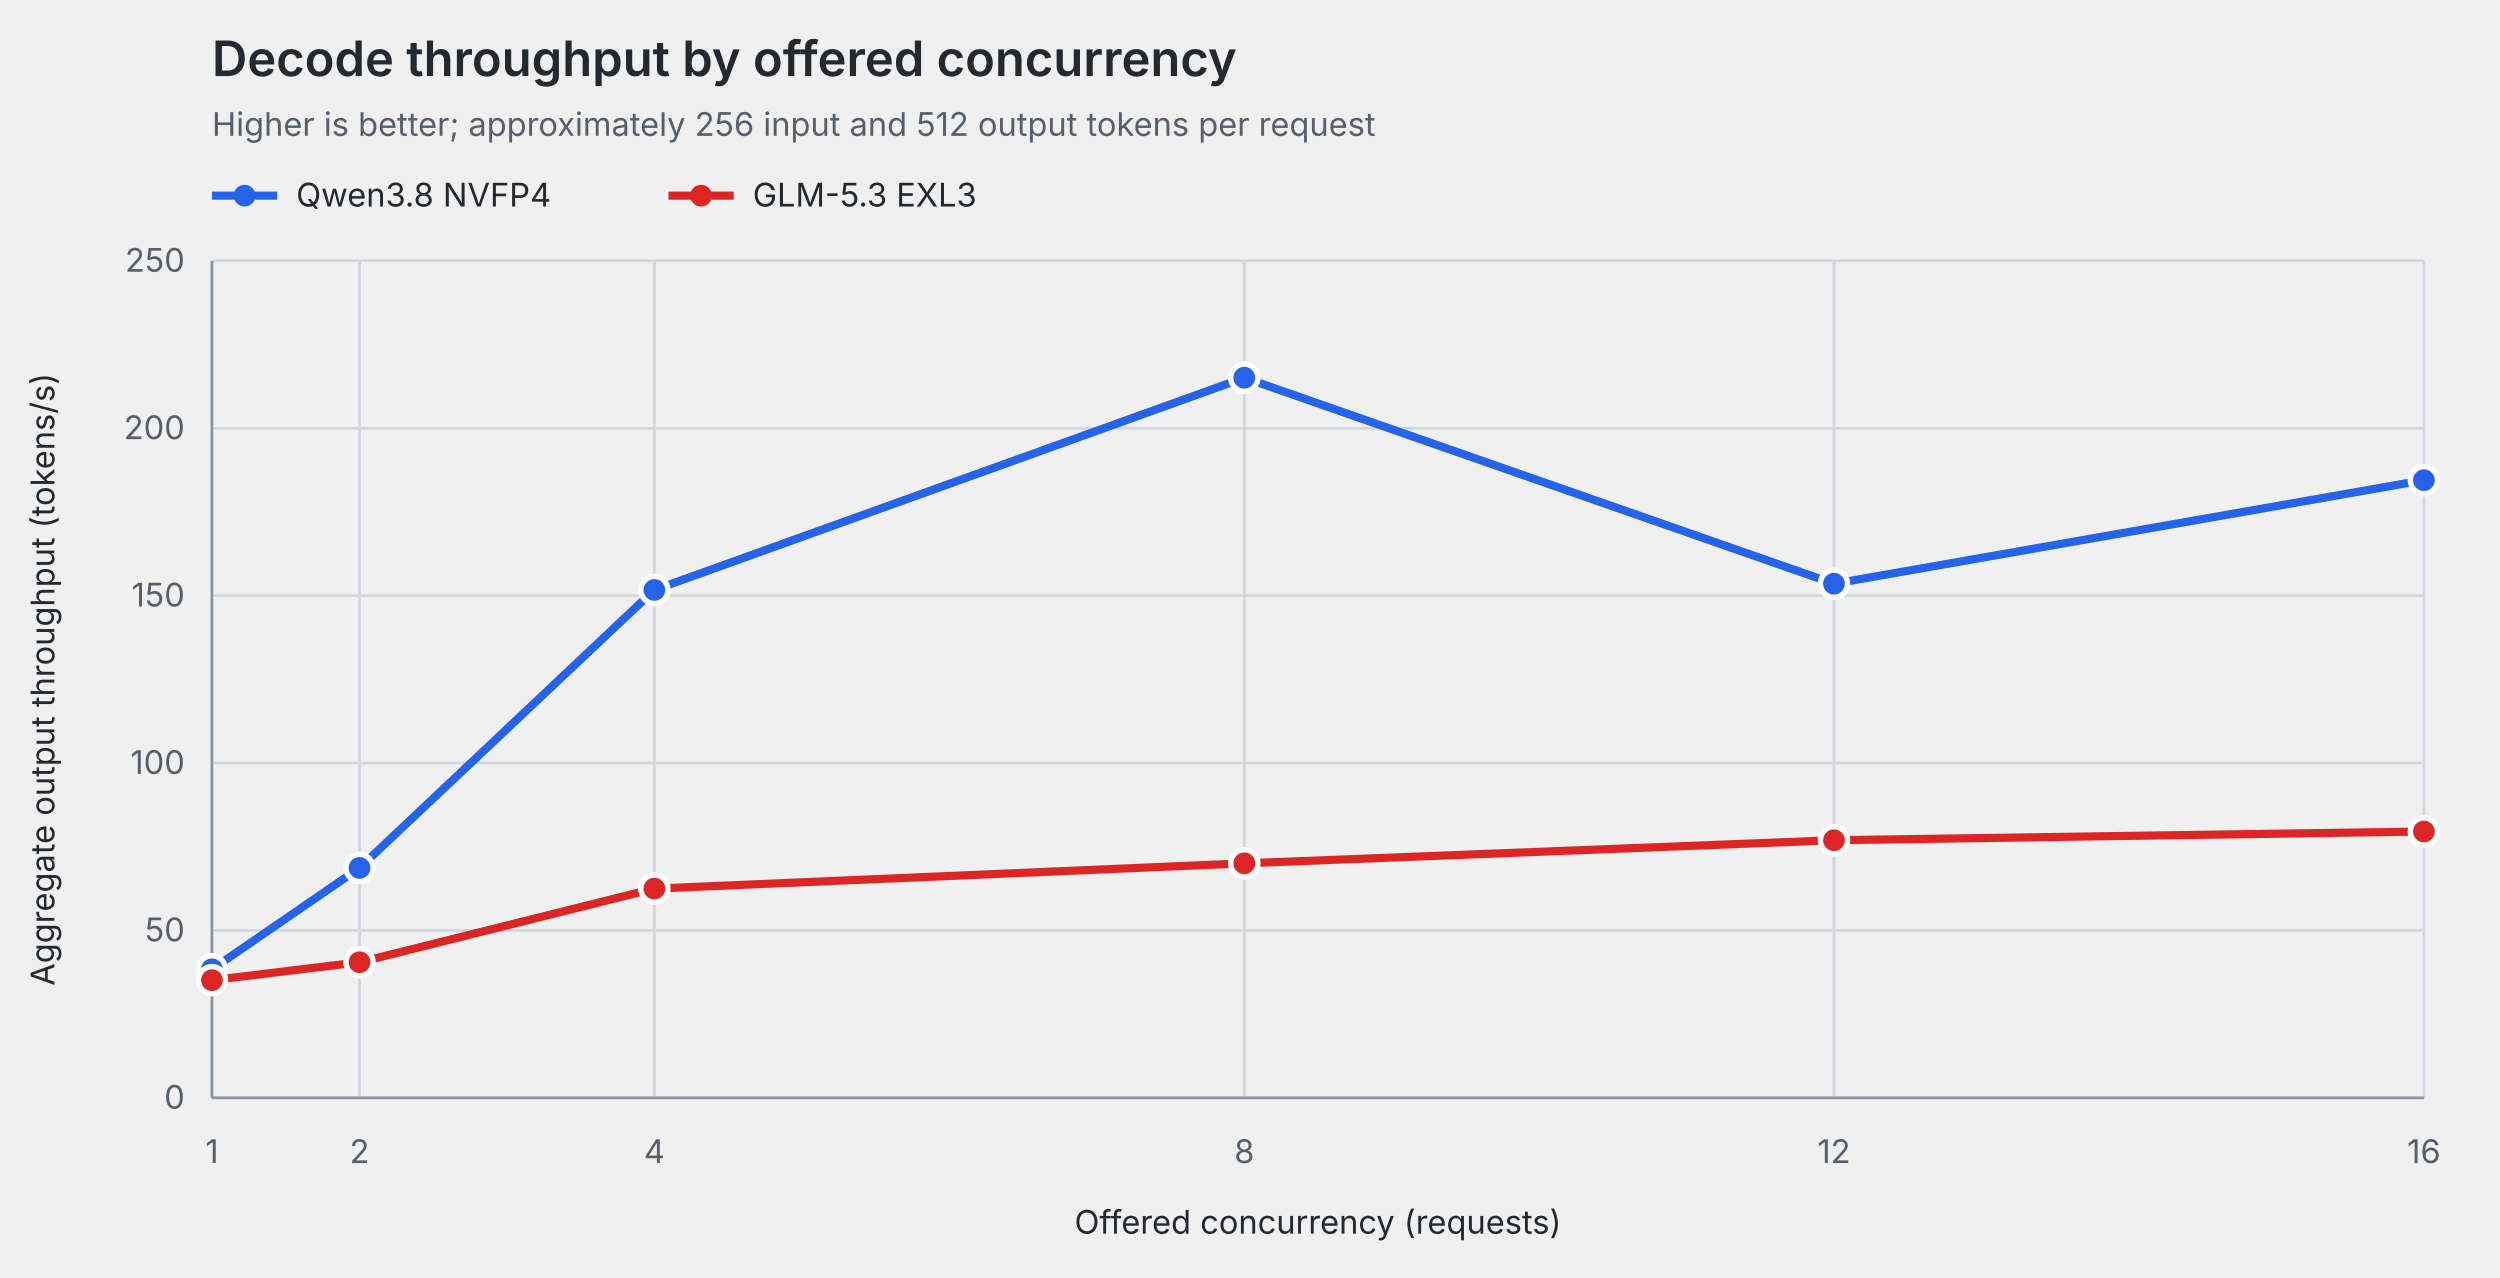
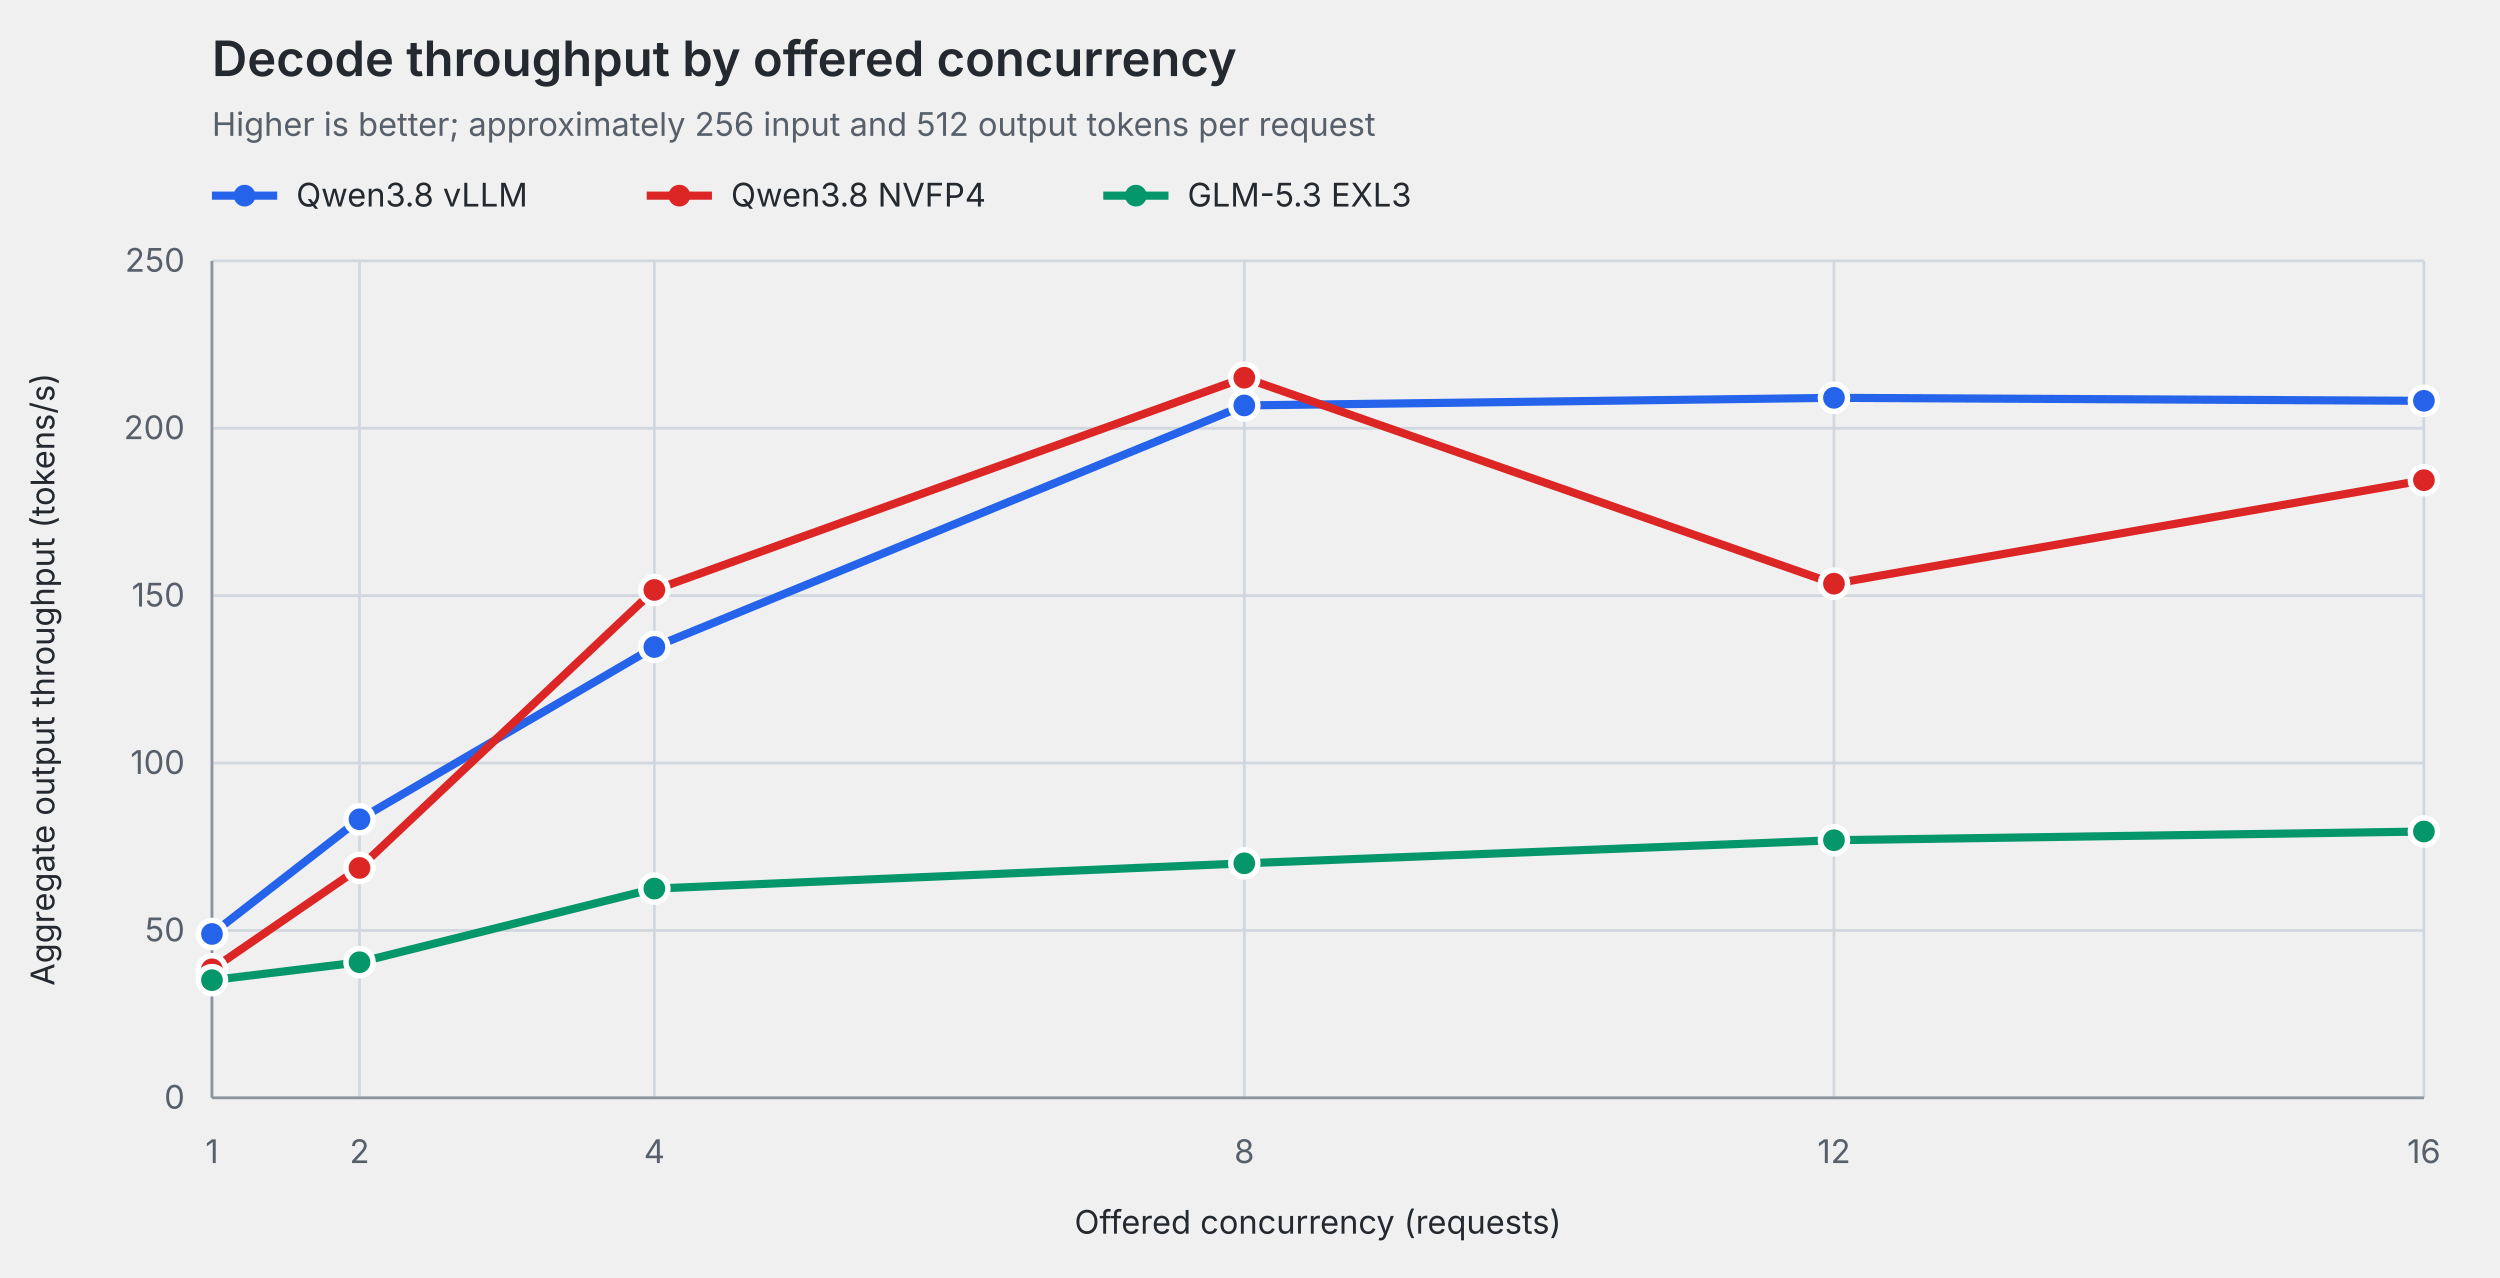
<svg xmlns="http://www.w3.org/2000/svg" width="920" height="470" viewBox="0 0 920 470" role="img" aria-labelledby="title desc">
  <style>
    :root { color-scheme: light dark; }
    text { font-family: ui-sans-serif, system-ui, -apple-system, BlinkMacSystemFont, "Segoe UI", sans-serif; fill: #24292f; font-size: 12px; }
    .title { font-size: 18px; font-weight: 600; }
    .subtitle, .tick { fill: #57606a; }
    .grid { stroke: #d0d7de; stroke-width: 1; }
    .axis { stroke: #8c959f; stroke-width: 1; }
    .series { fill: none; stroke-width: 3; stroke-linejoin: round; stroke-linecap: round; }
    .marker { stroke: #ffffff; stroke-width: 2; }
    @media (prefers-color-scheme: dark) {
      text { fill: #f0f6fc; }
      .subtitle, .tick { fill: #8c959f; }
      .grid { stroke: #30363d; }
      .axis { stroke: #6e7681; }
      .marker { stroke: #0d1117; }
    }
  </style>
  <text class="title" x="78" y="28">Decode throughput by offered concurrency</text>
  <text class="subtitle" x="78" y="50">Higher is better; approximately 256 input and 512 output tokens per request</text>
  <line x1="78" y1="72" x2="102" y2="72" stroke="#2563eb" stroke-width="3" stroke-dasharray="" />
  <circle cx="90" cy="72" r="4" fill="#2563eb" />
-   <text x="109" y="76">Qwen3.8 NVFP4</text>
-   <line x1="246" y1="72" x2="270" y2="72" stroke="#dc2626" stroke-width="3" stroke-dasharray="" />
-   <circle cx="258" cy="72" r="4" fill="#dc2626" />
-   <text x="277" y="76">GLM-5.3 EXL3</text>
+   <text x="109" y="76">Qwen3.8 vLLM</text>
+   <line x1="238" y1="72" x2="262" y2="72" stroke="#dc2626" stroke-width="3" stroke-dasharray="" />
+   <circle cx="250" cy="72" r="4" fill="#dc2626" />
+   <text x="269" y="76">Qwen3.8 NVFP4</text>
+   <line x1="406" y1="72" x2="430" y2="72" stroke="#059669" stroke-width="3" stroke-dasharray="" />
+   <circle cx="418" cy="72" r="4" fill="#059669" />
+   <text x="437" y="76">GLM-5.3 EXL3</text>
  <line class="grid" x1="78" y1="404.0" x2="892" y2="404.0" />
  <text class="tick" x="68" y="408.0" text-anchor="end">0</text>
  <line class="grid" x1="78" y1="342.4" x2="892" y2="342.4" />
  <text class="tick" x="68" y="346.4" text-anchor="end">50</text>
  <line class="grid" x1="78" y1="280.8" x2="892" y2="280.8" />
  <text class="tick" x="68" y="284.8" text-anchor="end">100</text>
  <line class="grid" x1="78" y1="219.2" x2="892" y2="219.2" />
  <text class="tick" x="68" y="223.2" text-anchor="end">150</text>
  <line class="grid" x1="78" y1="157.6" x2="892" y2="157.6" />
  <text class="tick" x="68" y="161.6" text-anchor="end">200</text>
  <line class="grid" x1="78" y1="96.0" x2="892" y2="96.0" />
  <text class="tick" x="68" y="100.0" text-anchor="end">250</text>
  <line class="grid" x1="78.0" y1="96" x2="78.0" y2="404" />
  <text class="tick" x="78.0" y="428" text-anchor="middle">1</text>
  <line class="grid" x1="132.3" y1="96" x2="132.3" y2="404" />
  <text class="tick" x="132.3" y="428" text-anchor="middle">2</text>
  <line class="grid" x1="240.8" y1="96" x2="240.8" y2="404" />
  <text class="tick" x="240.8" y="428" text-anchor="middle">4</text>
  <line class="grid" x1="457.9" y1="96" x2="457.9" y2="404" />
  <text class="tick" x="457.9" y="428" text-anchor="middle">8</text>
  <line class="grid" x1="674.9" y1="96" x2="674.9" y2="404" />
  <text class="tick" x="674.9" y="428" text-anchor="middle">12</text>
  <line class="grid" x1="892.0" y1="96" x2="892.0" y2="404" />
  <text class="tick" x="892.0" y="428" text-anchor="middle">16</text>
  <line class="axis" x1="78" y1="404" x2="892" y2="404" />
  <line class="axis" x1="78" y1="96" x2="78" y2="404" />
  <text x="485.0" y="454" text-anchor="middle">Offered concurrency (requests)</text>
  <text transform="translate(20 250.0) rotate(-90)" text-anchor="middle">Aggregate output throughput (tokens/s)</text>
-   <path class="series" d="M 78.0 356.7 L 132.3 319.4 L 240.8 217.1 L 457.9 139.0 L 674.9 214.8 L 892.0 176.7" stroke="#2563eb" stroke-dasharray="" />
-   <circle class="marker" cx="78.0" cy="356.7" r="5" fill="#2563eb" />
-   <circle class="marker" cx="132.3" cy="319.4" r="5" fill="#2563eb" />
-   <circle class="marker" cx="240.8" cy="217.1" r="5" fill="#2563eb" />
-   <circle class="marker" cx="457.9" cy="139.0" r="5" fill="#2563eb" />
-   <circle class="marker" cx="674.9" cy="214.8" r="5" fill="#2563eb" />
-   <circle class="marker" cx="892.0" cy="176.7" r="5" fill="#2563eb" />
-   <path class="series" d="M 78.0 360.7 L 132.3 354.1 L 240.8 327.0 L 457.9 317.7 L 674.9 309.2 L 892.0 306.0" stroke="#dc2626" stroke-dasharray="" />
-   <circle class="marker" cx="78.0" cy="360.7" r="5" fill="#dc2626" />
-   <circle class="marker" cx="132.3" cy="354.1" r="5" fill="#dc2626" />
-   <circle class="marker" cx="240.8" cy="327.0" r="5" fill="#dc2626" />
-   <circle class="marker" cx="457.9" cy="317.7" r="5" fill="#dc2626" />
-   <circle class="marker" cx="674.9" cy="309.2" r="5" fill="#dc2626" />
-   <circle class="marker" cx="892.0" cy="306.0" r="5" fill="#dc2626" />
+   <path class="series" d="M 78.0 343.7 L 132.3 301.5 L 240.8 238.1 L 457.9 149.2 L 674.9 146.4 L 892.0 147.5" stroke="#2563eb" stroke-dasharray="" />
+   <circle class="marker" cx="78.0" cy="343.7" r="5" fill="#2563eb" />
+   <circle class="marker" cx="132.3" cy="301.5" r="5" fill="#2563eb" />
+   <circle class="marker" cx="240.8" cy="238.1" r="5" fill="#2563eb" />
+   <circle class="marker" cx="457.9" cy="149.2" r="5" fill="#2563eb" />
+   <circle class="marker" cx="674.9" cy="146.4" r="5" fill="#2563eb" />
+   <circle class="marker" cx="892.0" cy="147.5" r="5" fill="#2563eb" />
+   <path class="series" d="M 78.0 356.7 L 132.3 319.4 L 240.8 217.1 L 457.9 139.0 L 674.9 214.8 L 892.0 176.7" stroke="#dc2626" stroke-dasharray="" />
+   <circle class="marker" cx="78.0" cy="356.7" r="5" fill="#dc2626" />
+   <circle class="marker" cx="132.3" cy="319.4" r="5" fill="#dc2626" />
+   <circle class="marker" cx="240.8" cy="217.1" r="5" fill="#dc2626" />
+   <circle class="marker" cx="457.9" cy="139.0" r="5" fill="#dc2626" />
+   <circle class="marker" cx="674.9" cy="214.8" r="5" fill="#dc2626" />
+   <circle class="marker" cx="892.0" cy="176.7" r="5" fill="#dc2626" />
+   <path class="series" d="M 78.0 360.7 L 132.3 354.1 L 240.8 327.0 L 457.9 317.7 L 674.9 309.2 L 892.0 306.0" stroke="#059669" stroke-dasharray="" />
+   <circle class="marker" cx="78.0" cy="360.7" r="5" fill="#059669" />
+   <circle class="marker" cx="132.3" cy="354.1" r="5" fill="#059669" />
+   <circle class="marker" cx="240.8" cy="327.0" r="5" fill="#059669" />
+   <circle class="marker" cx="457.9" cy="317.7" r="5" fill="#059669" />
+   <circle class="marker" cx="674.9" cy="309.2" r="5" fill="#059669" />
+   <circle class="marker" cx="892.0" cy="306.0" r="5" fill="#059669" />
</svg>
